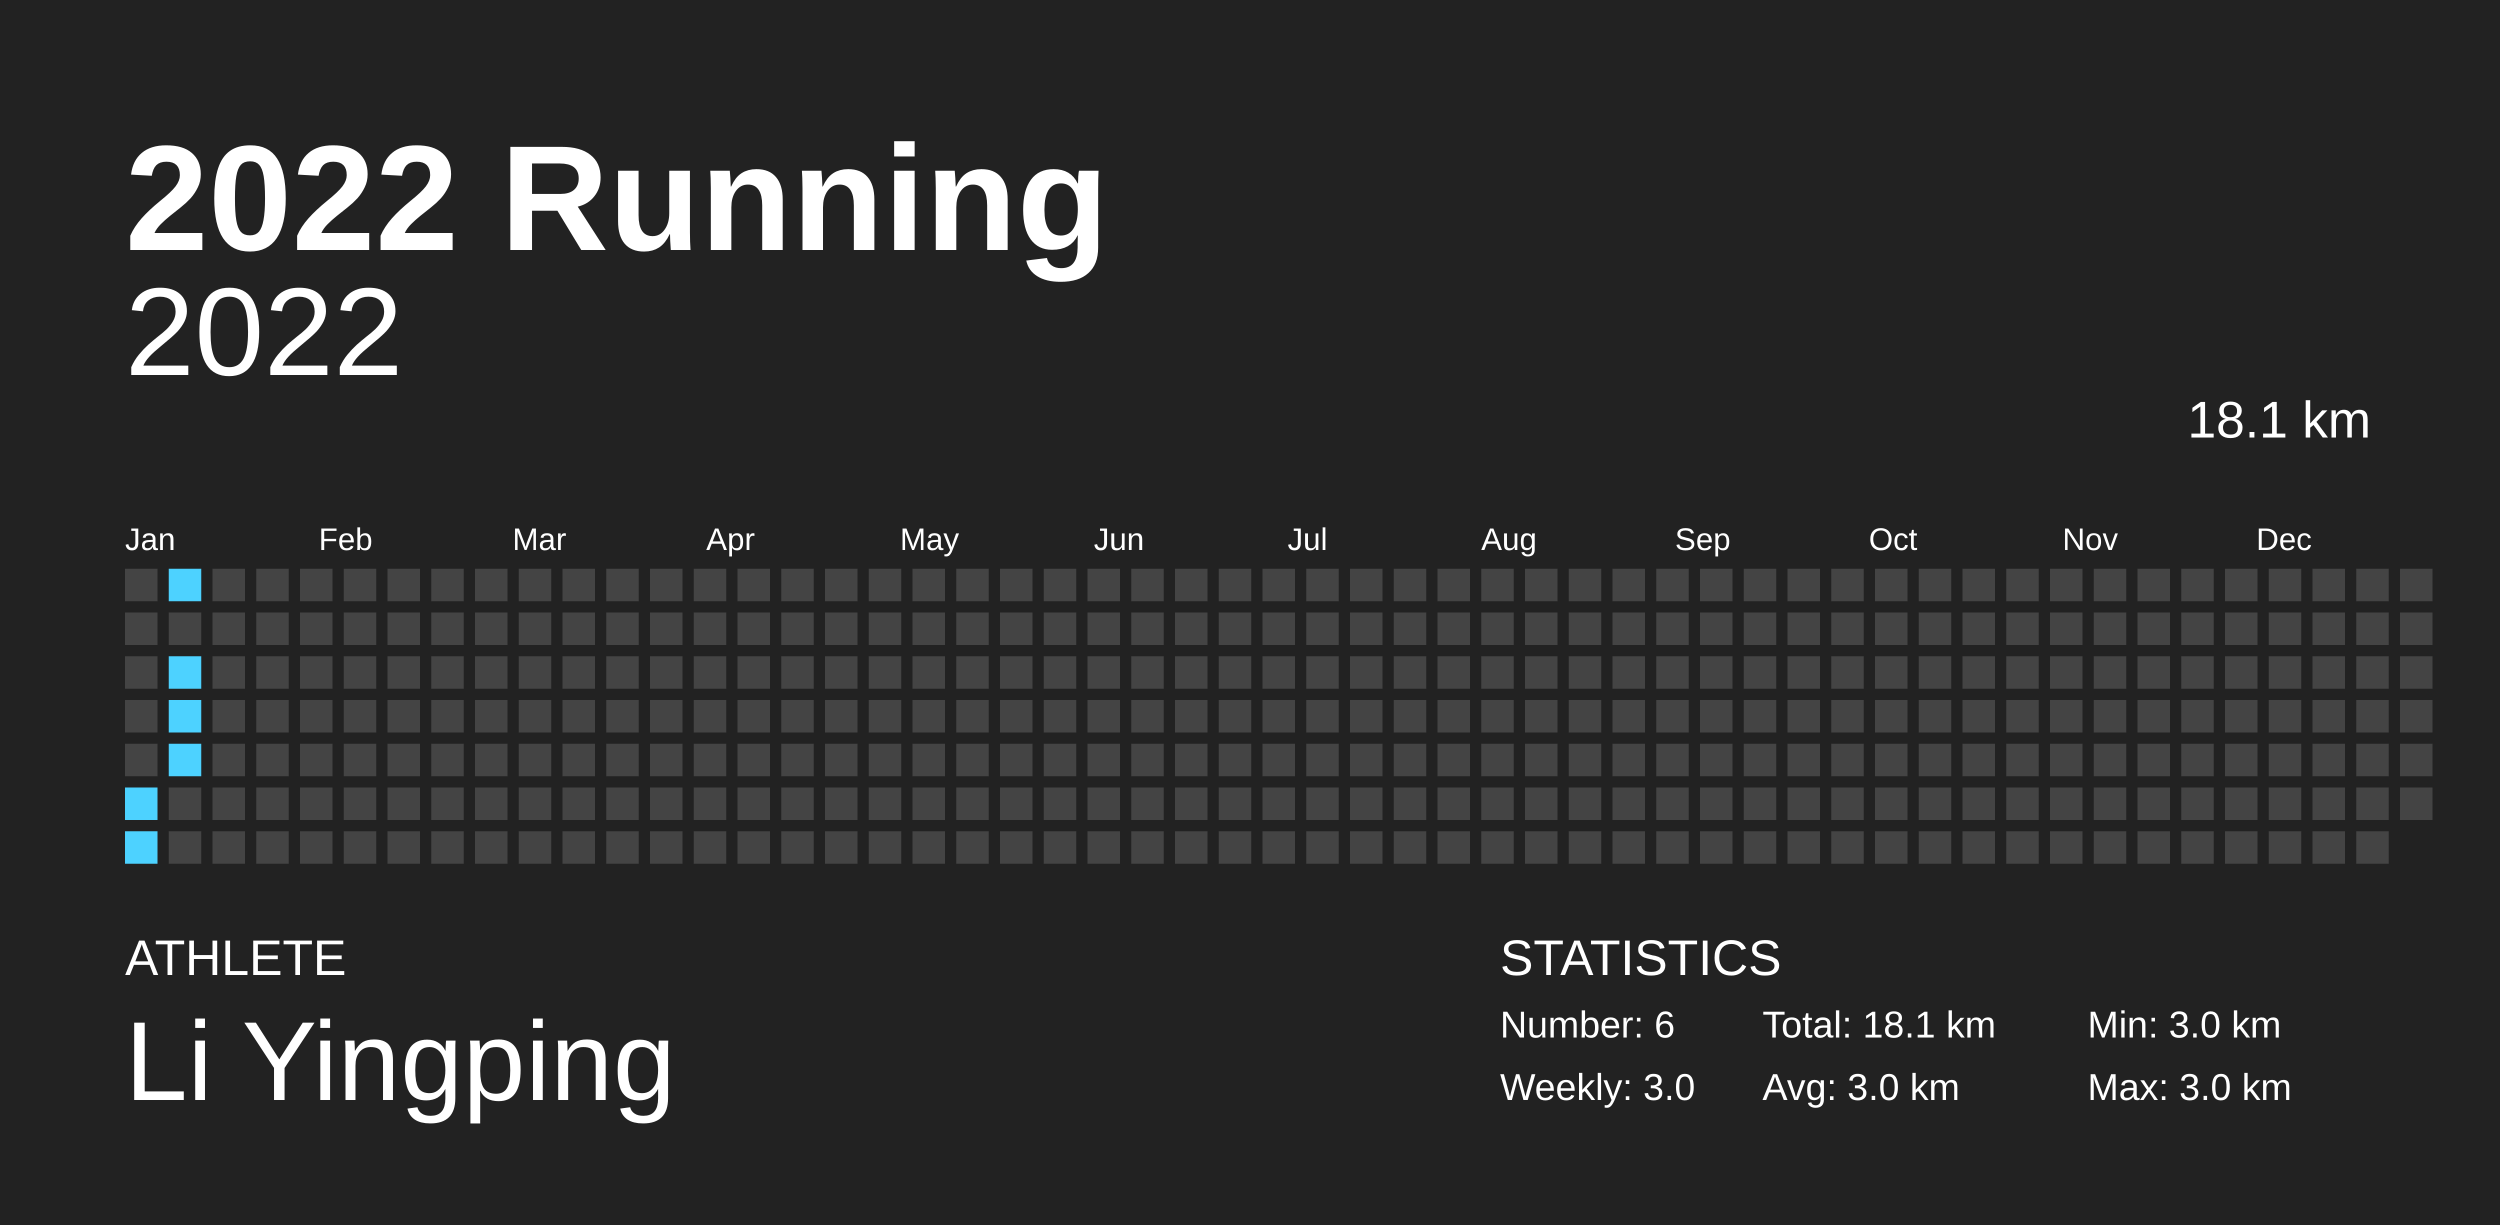
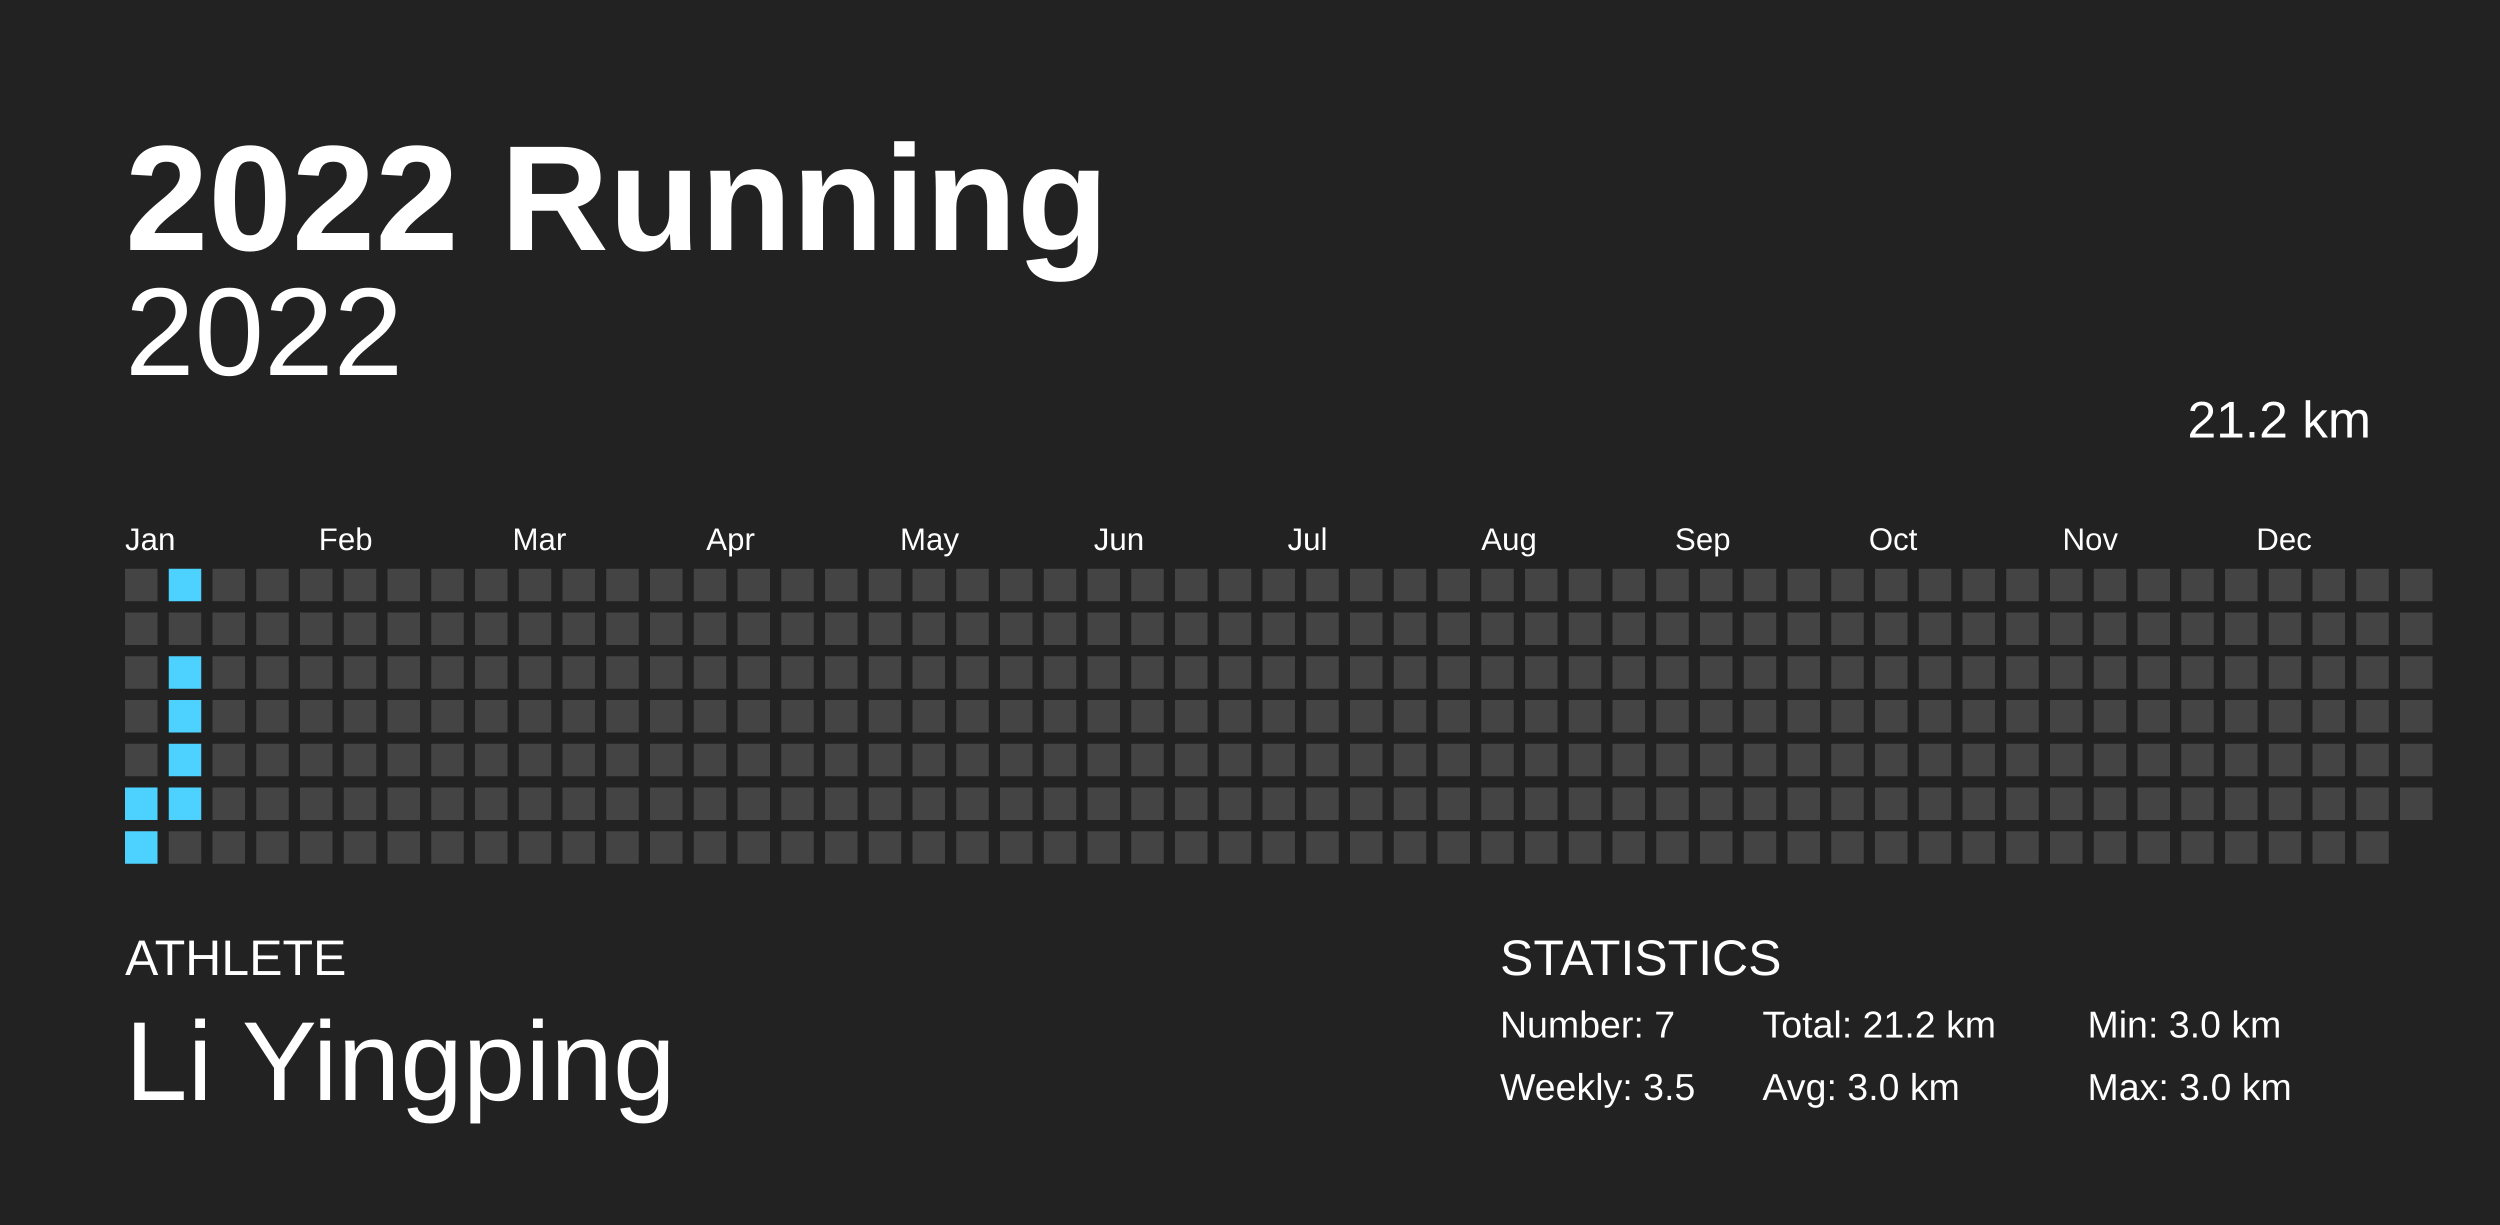
<svg xmlns="http://www.w3.org/2000/svg" baseProfile="full" height="98mm" version="1.1" viewBox="0,0,200,98" width="200mm">
  <defs />
  <rect fill="#222222" height="98" width="200" x="0" y="0" />
  <text fill="#FFFFFF" style="font-size:12px; font-family:Arial; font-weight:bold;" x="10" y="20">2022 Running</text>
  <text fill="#FFFFFF" style="font-size:4px; font-family:Arial" x="10" y="78">ATHLETE</text>
  <text fill="#FFFFFF" style="font-size:9px; font-family:Arial" x="10" y="88">Li Yingping</text>
  <text fill="#FFFFFF" style="font-size:4px; font-family:Arial" x="120" y="78">STATISTICS</text>
-   <text fill="#FFFFFF" style="font-size:3px; font-family:Arial" x="120" y="83">Number: 6</text>
-   <text fill="#FFFFFF" style="font-size:3px; font-family:Arial" x="120" y="88">Weekly: 3.0</text>
-   <text fill="#FFFFFF" style="font-size:3px; font-family:Arial" x="141" y="83">Total: 18.1 km</text>
+   <text fill="#FFFFFF" style="font-size:3px; font-family:Arial" x="120" y="83">Number: 7</text>
+   <text fill="#FFFFFF" style="font-size:3px; font-family:Arial" x="120" y="88">Weekly: 3.5</text>
+   <text fill="#FFFFFF" style="font-size:3px; font-family:Arial" x="141" y="83">Total: 21.2 km</text>
  <text fill="#FFFFFF" style="font-size:3px; font-family:Arial" x="141" y="88">Avg: 3.0 km</text>
  <text fill="#FFFFFF" style="font-size:3px; font-family:Arial" x="167" y="83">Min: 3.0 km</text>
  <text fill="#FFFFFF" style="font-size:3px; font-family:Arial" x="167" y="88">Max: 3.0 km</text>
  <text alignment-baseline="hanging" fill="#FFFFFF" style="font-size:10.0px; font-family:Arial;" x="10" y="30">2022</text>
-   <text alignment-baseline="hanging" fill="#FFFFFF" style="font-size:4.125px; font-family:Arial;" x="175" y="35">18.1 km</text>
+   <text alignment-baseline="hanging" fill="#FFFFFF" style="font-size:4.125px; font-family:Arial;" x="175" y="35">21.2 km</text>
  <text fill="#FFFFFF" style="font-size:2.5px; font-family:Arial" x="10.0" y="44">Jan</text>
  <text fill="#FFFFFF" style="font-size:2.5px; font-family:Arial" x="25.5" y="44">Feb</text>
  <text fill="#FFFFFF" style="font-size:2.5px; font-family:Arial" x="41.0" y="44">Mar</text>
  <text fill="#FFFFFF" style="font-size:2.5px; font-family:Arial" x="56.5" y="44">Apr</text>
  <text fill="#FFFFFF" style="font-size:2.5px; font-family:Arial" x="72.0" y="44">May</text>
  <text fill="#FFFFFF" style="font-size:2.5px; font-family:Arial" x="87.5" y="44">Jun</text>
  <text fill="#FFFFFF" style="font-size:2.5px; font-family:Arial" x="103.0" y="44">Jul</text>
  <text fill="#FFFFFF" style="font-size:2.5px; font-family:Arial" x="118.5" y="44">Aug</text>
  <text fill="#FFFFFF" style="font-size:2.5px; font-family:Arial" x="134.0" y="44">Sep</text>
  <text fill="#FFFFFF" style="font-size:2.5px; font-family:Arial" x="149.5" y="44">Oct</text>
  <text fill="#FFFFFF" style="font-size:2.5px; font-family:Arial" x="165.0" y="44">Nov</text>
  <text fill="#FFFFFF" style="font-size:2.5px; font-family:Arial" x="180.5" y="44">Dec</text>
  <rect fill="#444444" height="2.6" width="2.6" x="10.0" y="45.5" />
  <rect fill="#444444" height="2.6" width="2.6" x="10.0" y="49.0" />
  <rect fill="#444444" height="2.6" width="2.6" x="10.0" y="52.5" />
  <rect fill="#444444" height="2.6" width="2.6" x="10.0" y="56.0" />
  <rect fill="#444444" height="2.6" width="2.6" x="10.0" y="59.5" />
  <rect fill="#4dd2ff" height="2.6" width="2.6" x="10.0" y="63.0" />
  <rect fill="#4dd2ff" height="2.6" width="2.6" x="10.0" y="66.5" />
  <rect fill="#4dd2ff" height="2.6" width="2.6" x="13.5" y="45.5" />
  <rect fill="#444444" height="2.6" width="2.6" x="13.5" y="49.0" />
  <rect fill="#4dd2ff" height="2.6" width="2.6" x="13.5" y="52.5" />
  <rect fill="#4dd2ff" height="2.6" width="2.6" x="13.5" y="56.0" />
  <rect fill="#4dd2ff" height="2.6" width="2.6" x="13.5" y="59.5" />
-   <rect fill="#444444" height="2.6" width="2.6" x="13.5" y="63.0" />
+   <rect fill="#4dd2ff" height="2.6" width="2.6" x="13.5" y="63.0" />
  <rect fill="#444444" height="2.6" width="2.6" x="13.5" y="66.5" />
  <rect fill="#444444" height="2.6" width="2.6" x="17.0" y="45.5" />
  <rect fill="#444444" height="2.6" width="2.6" x="17.0" y="49.0" />
  <rect fill="#444444" height="2.6" width="2.6" x="17.0" y="52.5" />
  <rect fill="#444444" height="2.6" width="2.6" x="17.0" y="56.0" />
  <rect fill="#444444" height="2.6" width="2.6" x="17.0" y="59.5" />
  <rect fill="#444444" height="2.6" width="2.6" x="17.0" y="63.0" />
  <rect fill="#444444" height="2.6" width="2.6" x="17.0" y="66.5" />
  <rect fill="#444444" height="2.6" width="2.6" x="20.5" y="45.5" />
  <rect fill="#444444" height="2.6" width="2.6" x="20.5" y="49.0" />
  <rect fill="#444444" height="2.6" width="2.6" x="20.5" y="52.5" />
  <rect fill="#444444" height="2.6" width="2.6" x="20.5" y="56.0" />
  <rect fill="#444444" height="2.6" width="2.6" x="20.5" y="59.5" />
  <rect fill="#444444" height="2.6" width="2.6" x="20.5" y="63.0" />
  <rect fill="#444444" height="2.6" width="2.6" x="20.5" y="66.5" />
  <rect fill="#444444" height="2.6" width="2.6" x="24.0" y="45.5" />
  <rect fill="#444444" height="2.6" width="2.6" x="24.0" y="49.0" />
  <rect fill="#444444" height="2.6" width="2.6" x="24.0" y="52.5" />
  <rect fill="#444444" height="2.6" width="2.6" x="24.0" y="56.0" />
  <rect fill="#444444" height="2.6" width="2.6" x="24.0" y="59.5" />
  <rect fill="#444444" height="2.6" width="2.6" x="24.0" y="63.0" />
  <rect fill="#444444" height="2.6" width="2.6" x="24.0" y="66.5" />
  <rect fill="#444444" height="2.6" width="2.6" x="27.5" y="45.5" />
  <rect fill="#444444" height="2.6" width="2.6" x="27.5" y="49.0" />
  <rect fill="#444444" height="2.6" width="2.6" x="27.5" y="52.5" />
  <rect fill="#444444" height="2.6" width="2.6" x="27.5" y="56.0" />
  <rect fill="#444444" height="2.6" width="2.6" x="27.5" y="59.5" />
  <rect fill="#444444" height="2.6" width="2.6" x="27.5" y="63.0" />
  <rect fill="#444444" height="2.6" width="2.6" x="27.5" y="66.5" />
  <rect fill="#444444" height="2.6" width="2.6" x="31.0" y="45.5" />
  <rect fill="#444444" height="2.6" width="2.6" x="31.0" y="49.0" />
  <rect fill="#444444" height="2.6" width="2.6" x="31.0" y="52.5" />
  <rect fill="#444444" height="2.6" width="2.6" x="31.0" y="56.0" />
  <rect fill="#444444" height="2.6" width="2.6" x="31.0" y="59.5" />
  <rect fill="#444444" height="2.6" width="2.6" x="31.0" y="63.0" />
  <rect fill="#444444" height="2.6" width="2.6" x="31.0" y="66.5" />
  <rect fill="#444444" height="2.6" width="2.6" x="34.5" y="45.5" />
  <rect fill="#444444" height="2.6" width="2.6" x="34.5" y="49.0" />
  <rect fill="#444444" height="2.6" width="2.6" x="34.5" y="52.5" />
  <rect fill="#444444" height="2.6" width="2.6" x="34.5" y="56.0" />
  <rect fill="#444444" height="2.6" width="2.6" x="34.5" y="59.5" />
  <rect fill="#444444" height="2.6" width="2.6" x="34.5" y="63.0" />
  <rect fill="#444444" height="2.6" width="2.6" x="34.5" y="66.5" />
  <rect fill="#444444" height="2.6" width="2.6" x="38.0" y="45.5" />
  <rect fill="#444444" height="2.6" width="2.6" x="38.0" y="49.0" />
  <rect fill="#444444" height="2.6" width="2.6" x="38.0" y="52.5" />
  <rect fill="#444444" height="2.6" width="2.6" x="38.0" y="56.0" />
  <rect fill="#444444" height="2.6" width="2.6" x="38.0" y="59.5" />
  <rect fill="#444444" height="2.6" width="2.6" x="38.0" y="63.0" />
  <rect fill="#444444" height="2.6" width="2.6" x="38.0" y="66.5" />
  <rect fill="#444444" height="2.6" width="2.6" x="41.5" y="45.5" />
  <rect fill="#444444" height="2.6" width="2.6" x="41.5" y="49.0" />
  <rect fill="#444444" height="2.6" width="2.6" x="41.5" y="52.5" />
  <rect fill="#444444" height="2.6" width="2.6" x="41.5" y="56.0" />
  <rect fill="#444444" height="2.6" width="2.6" x="41.5" y="59.5" />
  <rect fill="#444444" height="2.6" width="2.6" x="41.5" y="63.0" />
  <rect fill="#444444" height="2.6" width="2.6" x="41.5" y="66.5" />
  <rect fill="#444444" height="2.6" width="2.6" x="45.0" y="45.5" />
  <rect fill="#444444" height="2.6" width="2.6" x="45.0" y="49.0" />
  <rect fill="#444444" height="2.6" width="2.6" x="45.0" y="52.5" />
  <rect fill="#444444" height="2.6" width="2.6" x="45.0" y="56.0" />
  <rect fill="#444444" height="2.6" width="2.6" x="45.0" y="59.5" />
  <rect fill="#444444" height="2.6" width="2.6" x="45.0" y="63.0" />
  <rect fill="#444444" height="2.6" width="2.6" x="45.0" y="66.5" />
  <rect fill="#444444" height="2.6" width="2.6" x="48.5" y="45.5" />
  <rect fill="#444444" height="2.6" width="2.6" x="48.5" y="49.0" />
  <rect fill="#444444" height="2.6" width="2.6" x="48.5" y="52.5" />
  <rect fill="#444444" height="2.6" width="2.6" x="48.5" y="56.0" />
  <rect fill="#444444" height="2.6" width="2.6" x="48.5" y="59.5" />
  <rect fill="#444444" height="2.6" width="2.6" x="48.5" y="63.0" />
  <rect fill="#444444" height="2.6" width="2.6" x="48.5" y="66.5" />
  <rect fill="#444444" height="2.6" width="2.6" x="52.0" y="45.5" />
  <rect fill="#444444" height="2.6" width="2.6" x="52.0" y="49.0" />
  <rect fill="#444444" height="2.6" width="2.6" x="52.0" y="52.5" />
  <rect fill="#444444" height="2.6" width="2.6" x="52.0" y="56.0" />
  <rect fill="#444444" height="2.6" width="2.6" x="52.0" y="59.5" />
  <rect fill="#444444" height="2.6" width="2.6" x="52.0" y="63.0" />
  <rect fill="#444444" height="2.6" width="2.6" x="52.0" y="66.5" />
  <rect fill="#444444" height="2.6" width="2.6" x="55.5" y="45.5" />
  <rect fill="#444444" height="2.6" width="2.6" x="55.5" y="49.0" />
  <rect fill="#444444" height="2.6" width="2.6" x="55.5" y="52.5" />
  <rect fill="#444444" height="2.6" width="2.6" x="55.5" y="56.0" />
  <rect fill="#444444" height="2.6" width="2.6" x="55.5" y="59.5" />
  <rect fill="#444444" height="2.6" width="2.6" x="55.5" y="63.0" />
  <rect fill="#444444" height="2.6" width="2.6" x="55.5" y="66.5" />
  <rect fill="#444444" height="2.6" width="2.6" x="59.0" y="45.5" />
  <rect fill="#444444" height="2.6" width="2.6" x="59.0" y="49.0" />
  <rect fill="#444444" height="2.6" width="2.6" x="59.0" y="52.5" />
  <rect fill="#444444" height="2.6" width="2.6" x="59.0" y="56.0" />
  <rect fill="#444444" height="2.6" width="2.6" x="59.0" y="59.5" />
  <rect fill="#444444" height="2.6" width="2.6" x="59.0" y="63.0" />
  <rect fill="#444444" height="2.6" width="2.6" x="59.0" y="66.5" />
  <rect fill="#444444" height="2.6" width="2.6" x="62.5" y="45.5" />
  <rect fill="#444444" height="2.6" width="2.6" x="62.5" y="49.0" />
  <rect fill="#444444" height="2.6" width="2.6" x="62.5" y="52.5" />
  <rect fill="#444444" height="2.6" width="2.6" x="62.5" y="56.0" />
  <rect fill="#444444" height="2.6" width="2.6" x="62.5" y="59.5" />
  <rect fill="#444444" height="2.6" width="2.6" x="62.5" y="63.0" />
  <rect fill="#444444" height="2.6" width="2.6" x="62.5" y="66.5" />
  <rect fill="#444444" height="2.6" width="2.6" x="66.0" y="45.5" />
  <rect fill="#444444" height="2.6" width="2.6" x="66.0" y="49.0" />
  <rect fill="#444444" height="2.6" width="2.6" x="66.0" y="52.5" />
  <rect fill="#444444" height="2.6" width="2.6" x="66.0" y="56.0" />
  <rect fill="#444444" height="2.6" width="2.6" x="66.0" y="59.5" />
  <rect fill="#444444" height="2.6" width="2.6" x="66.0" y="63.0" />
  <rect fill="#444444" height="2.6" width="2.6" x="66.0" y="66.5" />
  <rect fill="#444444" height="2.6" width="2.6" x="69.5" y="45.5" />
  <rect fill="#444444" height="2.6" width="2.6" x="69.5" y="49.0" />
  <rect fill="#444444" height="2.6" width="2.6" x="69.5" y="52.5" />
  <rect fill="#444444" height="2.6" width="2.6" x="69.5" y="56.0" />
  <rect fill="#444444" height="2.6" width="2.6" x="69.5" y="59.5" />
  <rect fill="#444444" height="2.6" width="2.6" x="69.5" y="63.0" />
  <rect fill="#444444" height="2.6" width="2.6" x="69.5" y="66.5" />
  <rect fill="#444444" height="2.6" width="2.6" x="73.0" y="45.5" />
  <rect fill="#444444" height="2.6" width="2.6" x="73.0" y="49.0" />
  <rect fill="#444444" height="2.6" width="2.6" x="73.0" y="52.5" />
  <rect fill="#444444" height="2.6" width="2.6" x="73.0" y="56.0" />
  <rect fill="#444444" height="2.6" width="2.6" x="73.0" y="59.5" />
  <rect fill="#444444" height="2.6" width="2.6" x="73.0" y="63.0" />
  <rect fill="#444444" height="2.6" width="2.6" x="73.0" y="66.5" />
  <rect fill="#444444" height="2.6" width="2.6" x="76.5" y="45.5" />
  <rect fill="#444444" height="2.6" width="2.6" x="76.5" y="49.0" />
  <rect fill="#444444" height="2.6" width="2.6" x="76.5" y="52.5" />
  <rect fill="#444444" height="2.6" width="2.6" x="76.5" y="56.0" />
  <rect fill="#444444" height="2.6" width="2.6" x="76.5" y="59.5" />
  <rect fill="#444444" height="2.6" width="2.6" x="76.5" y="63.0" />
  <rect fill="#444444" height="2.6" width="2.6" x="76.5" y="66.5" />
  <rect fill="#444444" height="2.6" width="2.6" x="80.0" y="45.5" />
  <rect fill="#444444" height="2.6" width="2.6" x="80.0" y="49.0" />
  <rect fill="#444444" height="2.6" width="2.6" x="80.0" y="52.5" />
  <rect fill="#444444" height="2.6" width="2.6" x="80.0" y="56.0" />
  <rect fill="#444444" height="2.6" width="2.6" x="80.0" y="59.5" />
  <rect fill="#444444" height="2.6" width="2.6" x="80.0" y="63.0" />
  <rect fill="#444444" height="2.6" width="2.6" x="80.0" y="66.5" />
  <rect fill="#444444" height="2.6" width="2.6" x="83.5" y="45.5" />
  <rect fill="#444444" height="2.6" width="2.6" x="83.5" y="49.0" />
  <rect fill="#444444" height="2.6" width="2.6" x="83.5" y="52.5" />
  <rect fill="#444444" height="2.6" width="2.6" x="83.5" y="56.0" />
  <rect fill="#444444" height="2.6" width="2.6" x="83.5" y="59.5" />
  <rect fill="#444444" height="2.6" width="2.6" x="83.5" y="63.0" />
  <rect fill="#444444" height="2.6" width="2.6" x="83.5" y="66.5" />
  <rect fill="#444444" height="2.6" width="2.6" x="87.0" y="45.5" />
  <rect fill="#444444" height="2.6" width="2.6" x="87.0" y="49.0" />
  <rect fill="#444444" height="2.6" width="2.6" x="87.0" y="52.5" />
  <rect fill="#444444" height="2.6" width="2.6" x="87.0" y="56.0" />
  <rect fill="#444444" height="2.6" width="2.6" x="87.0" y="59.5" />
  <rect fill="#444444" height="2.6" width="2.6" x="87.0" y="63.0" />
  <rect fill="#444444" height="2.6" width="2.6" x="87.0" y="66.5" />
  <rect fill="#444444" height="2.6" width="2.6" x="90.5" y="45.5" />
  <rect fill="#444444" height="2.6" width="2.6" x="90.5" y="49.0" />
  <rect fill="#444444" height="2.6" width="2.6" x="90.5" y="52.5" />
  <rect fill="#444444" height="2.6" width="2.6" x="90.5" y="56.0" />
  <rect fill="#444444" height="2.6" width="2.6" x="90.5" y="59.5" />
  <rect fill="#444444" height="2.6" width="2.6" x="90.5" y="63.0" />
  <rect fill="#444444" height="2.6" width="2.6" x="90.5" y="66.5" />
  <rect fill="#444444" height="2.6" width="2.6" x="94.0" y="45.5" />
  <rect fill="#444444" height="2.6" width="2.6" x="94.0" y="49.0" />
  <rect fill="#444444" height="2.6" width="2.6" x="94.0" y="52.5" />
  <rect fill="#444444" height="2.6" width="2.6" x="94.0" y="56.0" />
  <rect fill="#444444" height="2.6" width="2.6" x="94.0" y="59.5" />
  <rect fill="#444444" height="2.6" width="2.6" x="94.0" y="63.0" />
  <rect fill="#444444" height="2.6" width="2.6" x="94.0" y="66.5" />
  <rect fill="#444444" height="2.6" width="2.6" x="97.5" y="45.5" />
  <rect fill="#444444" height="2.6" width="2.6" x="97.5" y="49.0" />
  <rect fill="#444444" height="2.6" width="2.6" x="97.5" y="52.5" />
  <rect fill="#444444" height="2.6" width="2.6" x="97.5" y="56.0" />
  <rect fill="#444444" height="2.6" width="2.6" x="97.5" y="59.5" />
  <rect fill="#444444" height="2.6" width="2.6" x="97.5" y="63.0" />
  <rect fill="#444444" height="2.6" width="2.6" x="97.5" y="66.5" />
  <rect fill="#444444" height="2.6" width="2.6" x="101.0" y="45.5" />
  <rect fill="#444444" height="2.6" width="2.6" x="101.0" y="49.0" />
  <rect fill="#444444" height="2.6" width="2.6" x="101.0" y="52.5" />
  <rect fill="#444444" height="2.6" width="2.6" x="101.0" y="56.0" />
  <rect fill="#444444" height="2.6" width="2.6" x="101.0" y="59.5" />
  <rect fill="#444444" height="2.6" width="2.6" x="101.0" y="63.0" />
  <rect fill="#444444" height="2.6" width="2.6" x="101.0" y="66.5" />
  <rect fill="#444444" height="2.6" width="2.6" x="104.5" y="45.5" />
  <rect fill="#444444" height="2.6" width="2.6" x="104.5" y="49.0" />
  <rect fill="#444444" height="2.6" width="2.6" x="104.5" y="52.5" />
  <rect fill="#444444" height="2.6" width="2.6" x="104.5" y="56.0" />
  <rect fill="#444444" height="2.6" width="2.6" x="104.5" y="59.5" />
  <rect fill="#444444" height="2.6" width="2.6" x="104.5" y="63.0" />
  <rect fill="#444444" height="2.6" width="2.6" x="104.5" y="66.5" />
  <rect fill="#444444" height="2.6" width="2.6" x="108.0" y="45.5" />
  <rect fill="#444444" height="2.6" width="2.6" x="108.0" y="49.0" />
  <rect fill="#444444" height="2.6" width="2.6" x="108.0" y="52.5" />
  <rect fill="#444444" height="2.6" width="2.6" x="108.0" y="56.0" />
  <rect fill="#444444" height="2.6" width="2.6" x="108.0" y="59.5" />
  <rect fill="#444444" height="2.6" width="2.6" x="108.0" y="63.0" />
  <rect fill="#444444" height="2.6" width="2.6" x="108.0" y="66.5" />
  <rect fill="#444444" height="2.6" width="2.6" x="111.5" y="45.5" />
  <rect fill="#444444" height="2.6" width="2.6" x="111.5" y="49.0" />
  <rect fill="#444444" height="2.6" width="2.6" x="111.5" y="52.5" />
  <rect fill="#444444" height="2.6" width="2.6" x="111.5" y="56.0" />
  <rect fill="#444444" height="2.6" width="2.6" x="111.5" y="59.5" />
  <rect fill="#444444" height="2.6" width="2.6" x="111.5" y="63.0" />
  <rect fill="#444444" height="2.6" width="2.6" x="111.5" y="66.5" />
  <rect fill="#444444" height="2.6" width="2.6" x="115.0" y="45.5" />
  <rect fill="#444444" height="2.6" width="2.6" x="115.0" y="49.0" />
  <rect fill="#444444" height="2.6" width="2.6" x="115.0" y="52.5" />
  <rect fill="#444444" height="2.6" width="2.6" x="115.0" y="56.0" />
  <rect fill="#444444" height="2.6" width="2.6" x="115.0" y="59.5" />
  <rect fill="#444444" height="2.6" width="2.6" x="115.0" y="63.0" />
  <rect fill="#444444" height="2.6" width="2.6" x="115.0" y="66.5" />
  <rect fill="#444444" height="2.6" width="2.6" x="118.5" y="45.5" />
  <rect fill="#444444" height="2.6" width="2.6" x="118.5" y="49.0" />
  <rect fill="#444444" height="2.6" width="2.6" x="118.5" y="52.5" />
  <rect fill="#444444" height="2.6" width="2.6" x="118.5" y="56.0" />
  <rect fill="#444444" height="2.6" width="2.6" x="118.5" y="59.5" />
  <rect fill="#444444" height="2.6" width="2.6" x="118.5" y="63.0" />
  <rect fill="#444444" height="2.6" width="2.6" x="118.5" y="66.5" />
  <rect fill="#444444" height="2.6" width="2.6" x="122.0" y="45.5" />
  <rect fill="#444444" height="2.6" width="2.6" x="122.0" y="49.0" />
  <rect fill="#444444" height="2.6" width="2.6" x="122.0" y="52.5" />
  <rect fill="#444444" height="2.6" width="2.6" x="122.0" y="56.0" />
  <rect fill="#444444" height="2.6" width="2.6" x="122.0" y="59.5" />
  <rect fill="#444444" height="2.6" width="2.6" x="122.0" y="63.0" />
  <rect fill="#444444" height="2.6" width="2.6" x="122.0" y="66.5" />
  <rect fill="#444444" height="2.6" width="2.6" x="125.5" y="45.5" />
  <rect fill="#444444" height="2.6" width="2.6" x="125.5" y="49.0" />
  <rect fill="#444444" height="2.6" width="2.6" x="125.5" y="52.5" />
  <rect fill="#444444" height="2.6" width="2.6" x="125.5" y="56.0" />
  <rect fill="#444444" height="2.6" width="2.6" x="125.5" y="59.5" />
  <rect fill="#444444" height="2.6" width="2.6" x="125.5" y="63.0" />
  <rect fill="#444444" height="2.6" width="2.6" x="125.5" y="66.5" />
  <rect fill="#444444" height="2.6" width="2.6" x="129.0" y="45.5" />
  <rect fill="#444444" height="2.6" width="2.6" x="129.0" y="49.0" />
  <rect fill="#444444" height="2.6" width="2.6" x="129.0" y="52.5" />
  <rect fill="#444444" height="2.6" width="2.6" x="129.0" y="56.0" />
  <rect fill="#444444" height="2.6" width="2.6" x="129.0" y="59.5" />
  <rect fill="#444444" height="2.6" width="2.6" x="129.0" y="63.0" />
  <rect fill="#444444" height="2.6" width="2.6" x="129.0" y="66.5" />
  <rect fill="#444444" height="2.6" width="2.6" x="132.5" y="45.5" />
  <rect fill="#444444" height="2.6" width="2.6" x="132.5" y="49.0" />
  <rect fill="#444444" height="2.6" width="2.6" x="132.5" y="52.5" />
  <rect fill="#444444" height="2.6" width="2.6" x="132.5" y="56.0" />
  <rect fill="#444444" height="2.6" width="2.6" x="132.5" y="59.5" />
  <rect fill="#444444" height="2.6" width="2.6" x="132.5" y="63.0" />
  <rect fill="#444444" height="2.6" width="2.6" x="132.5" y="66.5" />
  <rect fill="#444444" height="2.6" width="2.6" x="136.0" y="45.5" />
  <rect fill="#444444" height="2.6" width="2.6" x="136.0" y="49.0" />
  <rect fill="#444444" height="2.6" width="2.6" x="136.0" y="52.5" />
  <rect fill="#444444" height="2.6" width="2.6" x="136.0" y="56.0" />
  <rect fill="#444444" height="2.6" width="2.6" x="136.0" y="59.5" />
  <rect fill="#444444" height="2.6" width="2.6" x="136.0" y="63.0" />
  <rect fill="#444444" height="2.6" width="2.6" x="136.0" y="66.5" />
  <rect fill="#444444" height="2.6" width="2.6" x="139.5" y="45.5" />
  <rect fill="#444444" height="2.6" width="2.6" x="139.5" y="49.0" />
  <rect fill="#444444" height="2.6" width="2.6" x="139.5" y="52.5" />
  <rect fill="#444444" height="2.6" width="2.6" x="139.5" y="56.0" />
  <rect fill="#444444" height="2.6" width="2.6" x="139.5" y="59.5" />
  <rect fill="#444444" height="2.6" width="2.6" x="139.5" y="63.0" />
  <rect fill="#444444" height="2.6" width="2.6" x="139.5" y="66.5" />
  <rect fill="#444444" height="2.6" width="2.6" x="143.0" y="45.5" />
  <rect fill="#444444" height="2.6" width="2.6" x="143.0" y="49.0" />
  <rect fill="#444444" height="2.6" width="2.6" x="143.0" y="52.5" />
  <rect fill="#444444" height="2.6" width="2.6" x="143.0" y="56.0" />
  <rect fill="#444444" height="2.6" width="2.6" x="143.0" y="59.5" />
  <rect fill="#444444" height="2.6" width="2.6" x="143.0" y="63.0" />
  <rect fill="#444444" height="2.6" width="2.6" x="143.0" y="66.5" />
  <rect fill="#444444" height="2.6" width="2.6" x="146.5" y="45.5" />
  <rect fill="#444444" height="2.6" width="2.6" x="146.5" y="49.0" />
  <rect fill="#444444" height="2.6" width="2.6" x="146.5" y="52.5" />
  <rect fill="#444444" height="2.6" width="2.6" x="146.5" y="56.0" />
  <rect fill="#444444" height="2.6" width="2.6" x="146.5" y="59.5" />
  <rect fill="#444444" height="2.6" width="2.6" x="146.5" y="63.0" />
  <rect fill="#444444" height="2.6" width="2.6" x="146.5" y="66.5" />
  <rect fill="#444444" height="2.6" width="2.6" x="150.0" y="45.5" />
  <rect fill="#444444" height="2.6" width="2.6" x="150.0" y="49.0" />
  <rect fill="#444444" height="2.6" width="2.6" x="150.0" y="52.5" />
  <rect fill="#444444" height="2.6" width="2.6" x="150.0" y="56.0" />
  <rect fill="#444444" height="2.6" width="2.6" x="150.0" y="59.5" />
  <rect fill="#444444" height="2.6" width="2.6" x="150.0" y="63.0" />
  <rect fill="#444444" height="2.6" width="2.6" x="150.0" y="66.5" />
  <rect fill="#444444" height="2.6" width="2.6" x="153.5" y="45.5" />
  <rect fill="#444444" height="2.6" width="2.6" x="153.5" y="49.0" />
  <rect fill="#444444" height="2.6" width="2.6" x="153.5" y="52.5" />
  <rect fill="#444444" height="2.6" width="2.6" x="153.5" y="56.0" />
  <rect fill="#444444" height="2.6" width="2.6" x="153.5" y="59.5" />
  <rect fill="#444444" height="2.6" width="2.6" x="153.5" y="63.0" />
  <rect fill="#444444" height="2.6" width="2.6" x="153.5" y="66.5" />
  <rect fill="#444444" height="2.6" width="2.6" x="157.0" y="45.5" />
  <rect fill="#444444" height="2.6" width="2.6" x="157.0" y="49.0" />
  <rect fill="#444444" height="2.6" width="2.6" x="157.0" y="52.5" />
  <rect fill="#444444" height="2.6" width="2.6" x="157.0" y="56.0" />
  <rect fill="#444444" height="2.6" width="2.6" x="157.0" y="59.5" />
  <rect fill="#444444" height="2.6" width="2.6" x="157.0" y="63.0" />
  <rect fill="#444444" height="2.6" width="2.6" x="157.0" y="66.5" />
  <rect fill="#444444" height="2.6" width="2.6" x="160.5" y="45.5" />
  <rect fill="#444444" height="2.6" width="2.6" x="160.5" y="49.0" />
  <rect fill="#444444" height="2.6" width="2.6" x="160.5" y="52.5" />
  <rect fill="#444444" height="2.6" width="2.6" x="160.5" y="56.0" />
  <rect fill="#444444" height="2.6" width="2.6" x="160.5" y="59.5" />
  <rect fill="#444444" height="2.6" width="2.6" x="160.5" y="63.0" />
  <rect fill="#444444" height="2.6" width="2.6" x="160.5" y="66.5" />
  <rect fill="#444444" height="2.6" width="2.6" x="164.0" y="45.5" />
  <rect fill="#444444" height="2.6" width="2.6" x="164.0" y="49.0" />
  <rect fill="#444444" height="2.6" width="2.6" x="164.0" y="52.5" />
  <rect fill="#444444" height="2.6" width="2.6" x="164.0" y="56.0" />
  <rect fill="#444444" height="2.6" width="2.6" x="164.0" y="59.5" />
  <rect fill="#444444" height="2.6" width="2.6" x="164.0" y="63.0" />
  <rect fill="#444444" height="2.6" width="2.6" x="164.0" y="66.5" />
  <rect fill="#444444" height="2.6" width="2.6" x="167.5" y="45.5" />
  <rect fill="#444444" height="2.6" width="2.6" x="167.5" y="49.0" />
  <rect fill="#444444" height="2.6" width="2.6" x="167.5" y="52.5" />
  <rect fill="#444444" height="2.6" width="2.6" x="167.5" y="56.0" />
  <rect fill="#444444" height="2.6" width="2.6" x="167.5" y="59.5" />
  <rect fill="#444444" height="2.6" width="2.6" x="167.5" y="63.0" />
  <rect fill="#444444" height="2.6" width="2.6" x="167.5" y="66.5" />
  <rect fill="#444444" height="2.6" width="2.6" x="171.0" y="45.5" />
  <rect fill="#444444" height="2.6" width="2.6" x="171.0" y="49.0" />
  <rect fill="#444444" height="2.6" width="2.6" x="171.0" y="52.5" />
  <rect fill="#444444" height="2.6" width="2.6" x="171.0" y="56.0" />
  <rect fill="#444444" height="2.6" width="2.6" x="171.0" y="59.5" />
  <rect fill="#444444" height="2.6" width="2.6" x="171.0" y="63.0" />
  <rect fill="#444444" height="2.6" width="2.6" x="171.0" y="66.5" />
  <rect fill="#444444" height="2.6" width="2.6" x="174.5" y="45.5" />
  <rect fill="#444444" height="2.6" width="2.6" x="174.5" y="49.0" />
  <rect fill="#444444" height="2.6" width="2.6" x="174.5" y="52.5" />
  <rect fill="#444444" height="2.6" width="2.6" x="174.5" y="56.0" />
  <rect fill="#444444" height="2.6" width="2.6" x="174.5" y="59.5" />
  <rect fill="#444444" height="2.6" width="2.6" x="174.5" y="63.0" />
  <rect fill="#444444" height="2.6" width="2.6" x="174.5" y="66.5" />
  <rect fill="#444444" height="2.6" width="2.6" x="178.0" y="45.5" />
  <rect fill="#444444" height="2.6" width="2.6" x="178.0" y="49.0" />
  <rect fill="#444444" height="2.6" width="2.6" x="178.0" y="52.5" />
  <rect fill="#444444" height="2.6" width="2.6" x="178.0" y="56.0" />
  <rect fill="#444444" height="2.6" width="2.6" x="178.0" y="59.5" />
  <rect fill="#444444" height="2.6" width="2.6" x="178.0" y="63.0" />
  <rect fill="#444444" height="2.6" width="2.6" x="178.0" y="66.5" />
  <rect fill="#444444" height="2.6" width="2.6" x="181.5" y="45.5" />
  <rect fill="#444444" height="2.6" width="2.6" x="181.5" y="49.0" />
  <rect fill="#444444" height="2.6" width="2.6" x="181.5" y="52.5" />
  <rect fill="#444444" height="2.6" width="2.6" x="181.5" y="56.0" />
  <rect fill="#444444" height="2.6" width="2.6" x="181.5" y="59.5" />
  <rect fill="#444444" height="2.6" width="2.6" x="181.5" y="63.0" />
  <rect fill="#444444" height="2.6" width="2.6" x="181.5" y="66.5" />
  <rect fill="#444444" height="2.6" width="2.6" x="185.0" y="45.5" />
  <rect fill="#444444" height="2.6" width="2.6" x="185.0" y="49.0" />
  <rect fill="#444444" height="2.6" width="2.6" x="185.0" y="52.5" />
  <rect fill="#444444" height="2.6" width="2.6" x="185.0" y="56.0" />
  <rect fill="#444444" height="2.6" width="2.6" x="185.0" y="59.5" />
  <rect fill="#444444" height="2.6" width="2.6" x="185.0" y="63.0" />
  <rect fill="#444444" height="2.6" width="2.6" x="185.0" y="66.5" />
  <rect fill="#444444" height="2.6" width="2.6" x="188.5" y="45.5" />
  <rect fill="#444444" height="2.6" width="2.6" x="188.5" y="49.0" />
  <rect fill="#444444" height="2.6" width="2.6" x="188.5" y="52.5" />
  <rect fill="#444444" height="2.6" width="2.6" x="188.5" y="56.0" />
  <rect fill="#444444" height="2.6" width="2.6" x="188.5" y="59.5" />
  <rect fill="#444444" height="2.6" width="2.6" x="188.5" y="63.0" />
  <rect fill="#444444" height="2.6" width="2.6" x="188.5" y="66.5" />
  <rect fill="#444444" height="2.6" width="2.6" x="192.0" y="45.5" />
  <rect fill="#444444" height="2.6" width="2.6" x="192.0" y="49.0" />
  <rect fill="#444444" height="2.6" width="2.6" x="192.0" y="52.5" />
  <rect fill="#444444" height="2.6" width="2.6" x="192.0" y="56.0" />
  <rect fill="#444444" height="2.6" width="2.6" x="192.0" y="59.5" />
  <rect fill="#444444" height="2.6" width="2.6" x="192.0" y="63.0" />
</svg>
